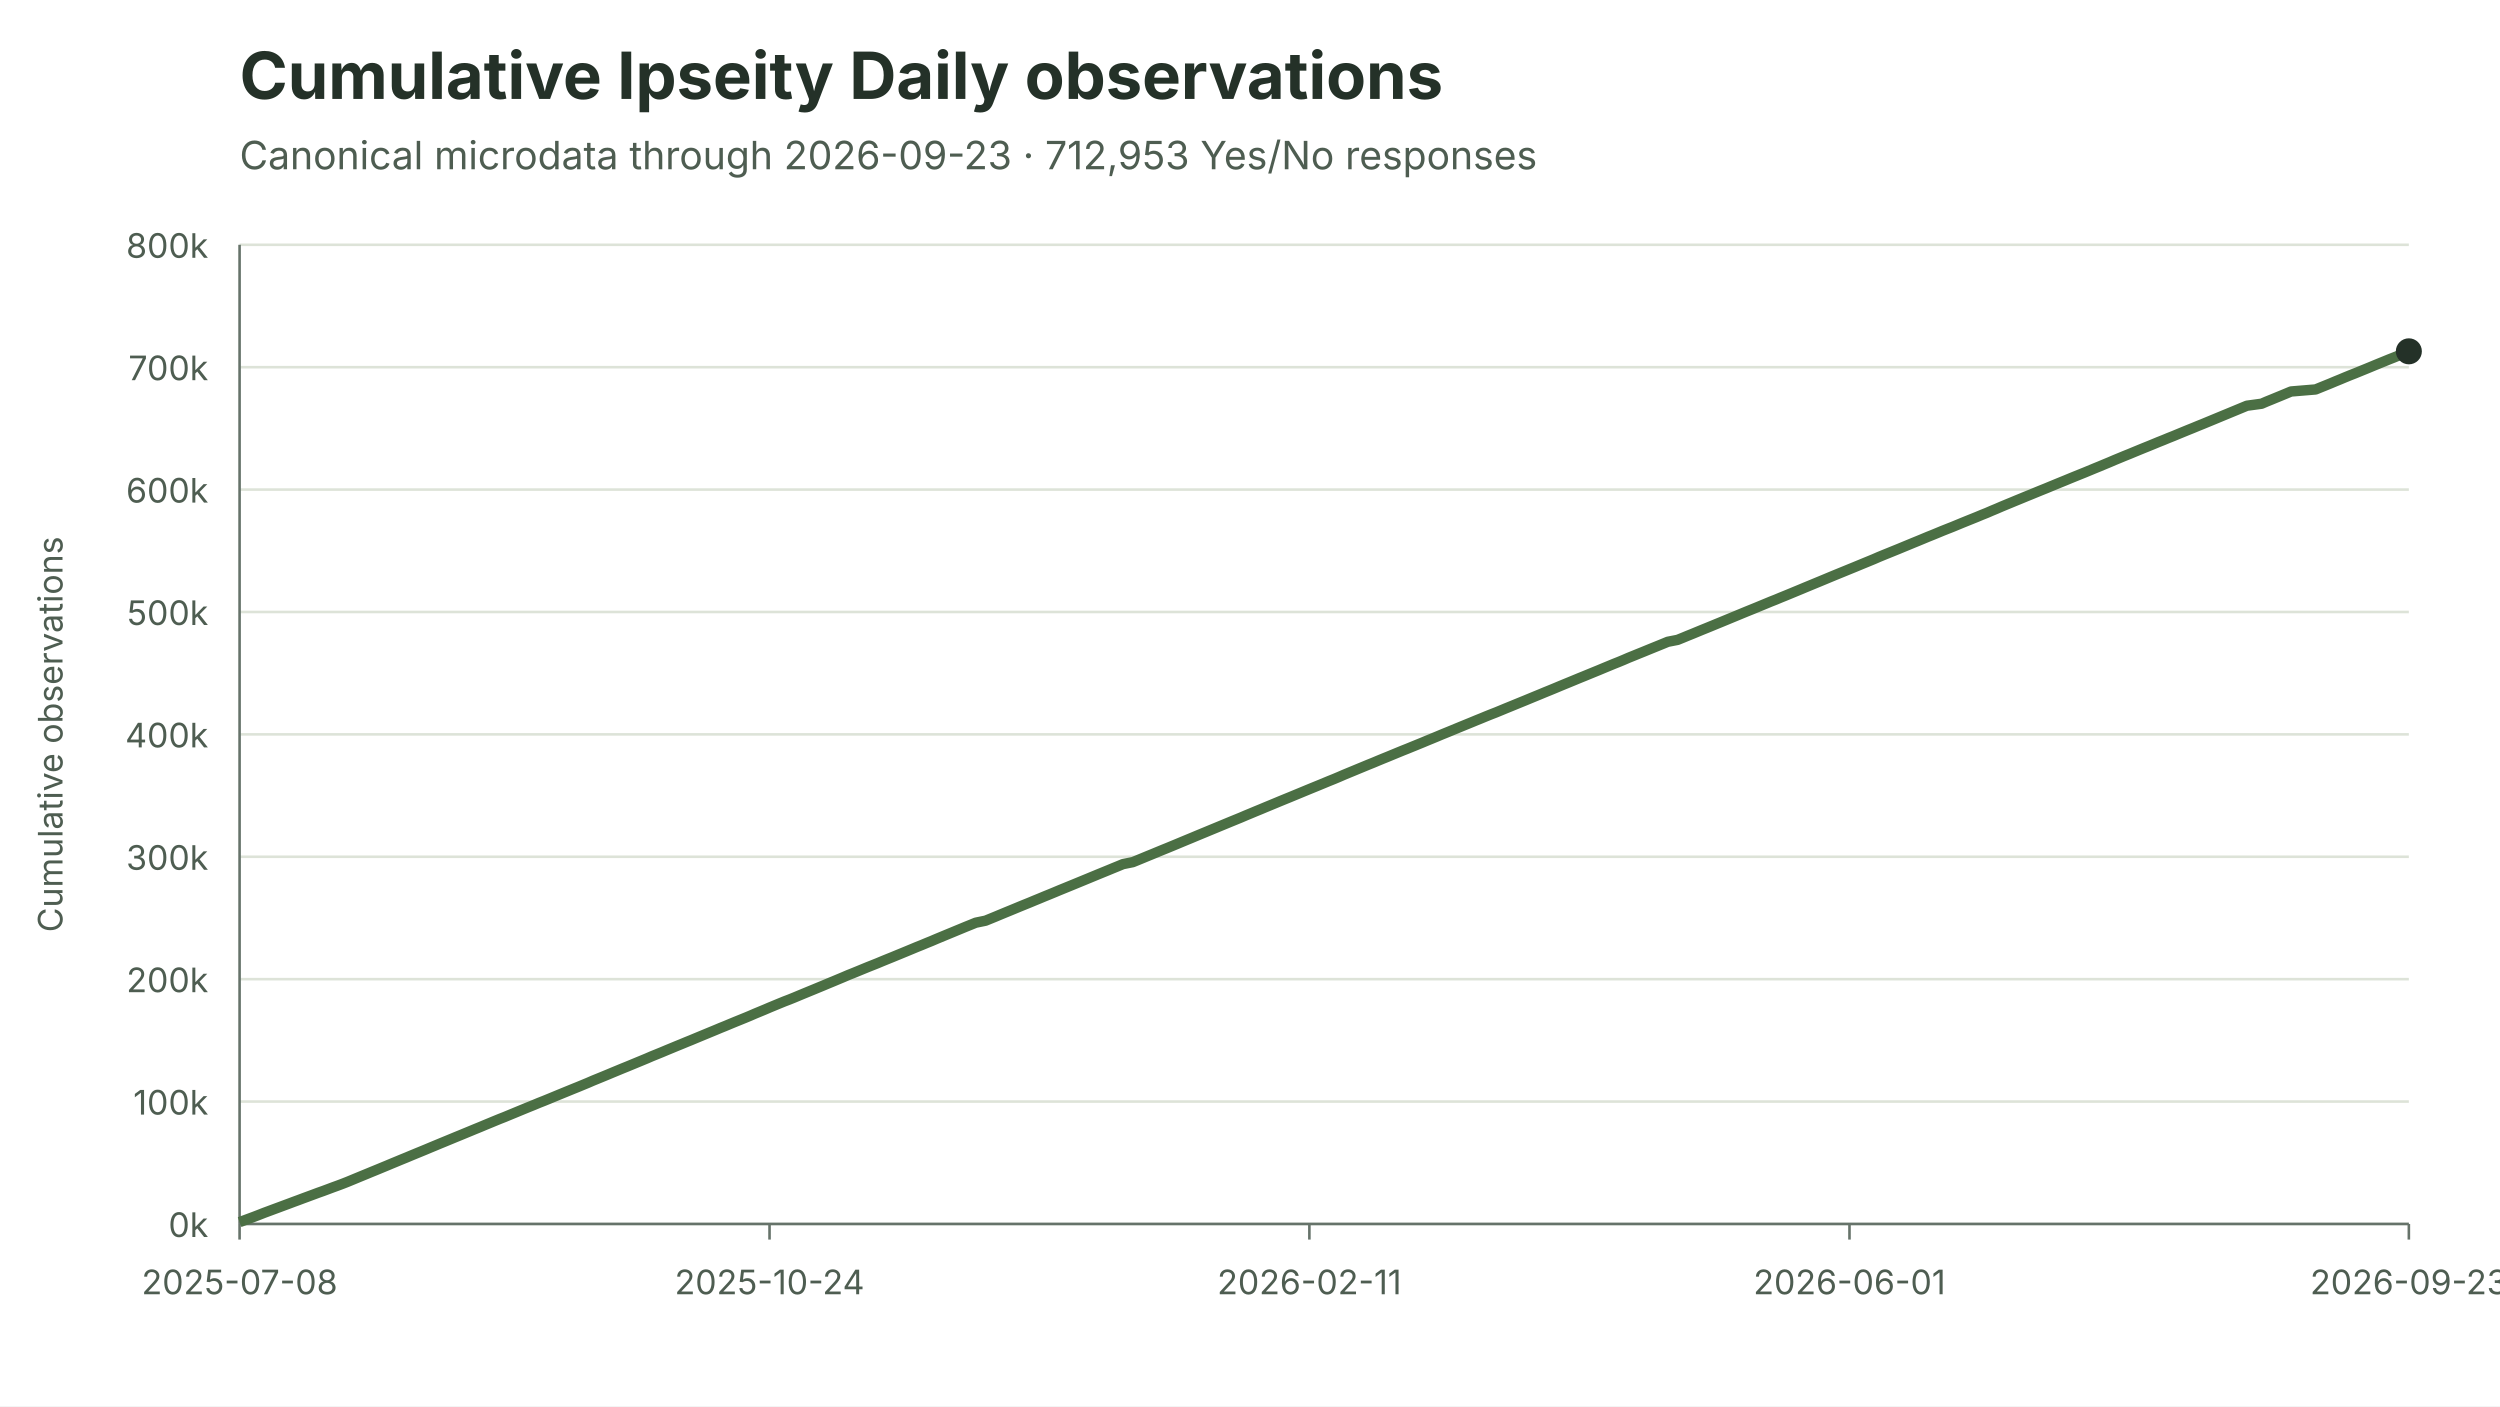
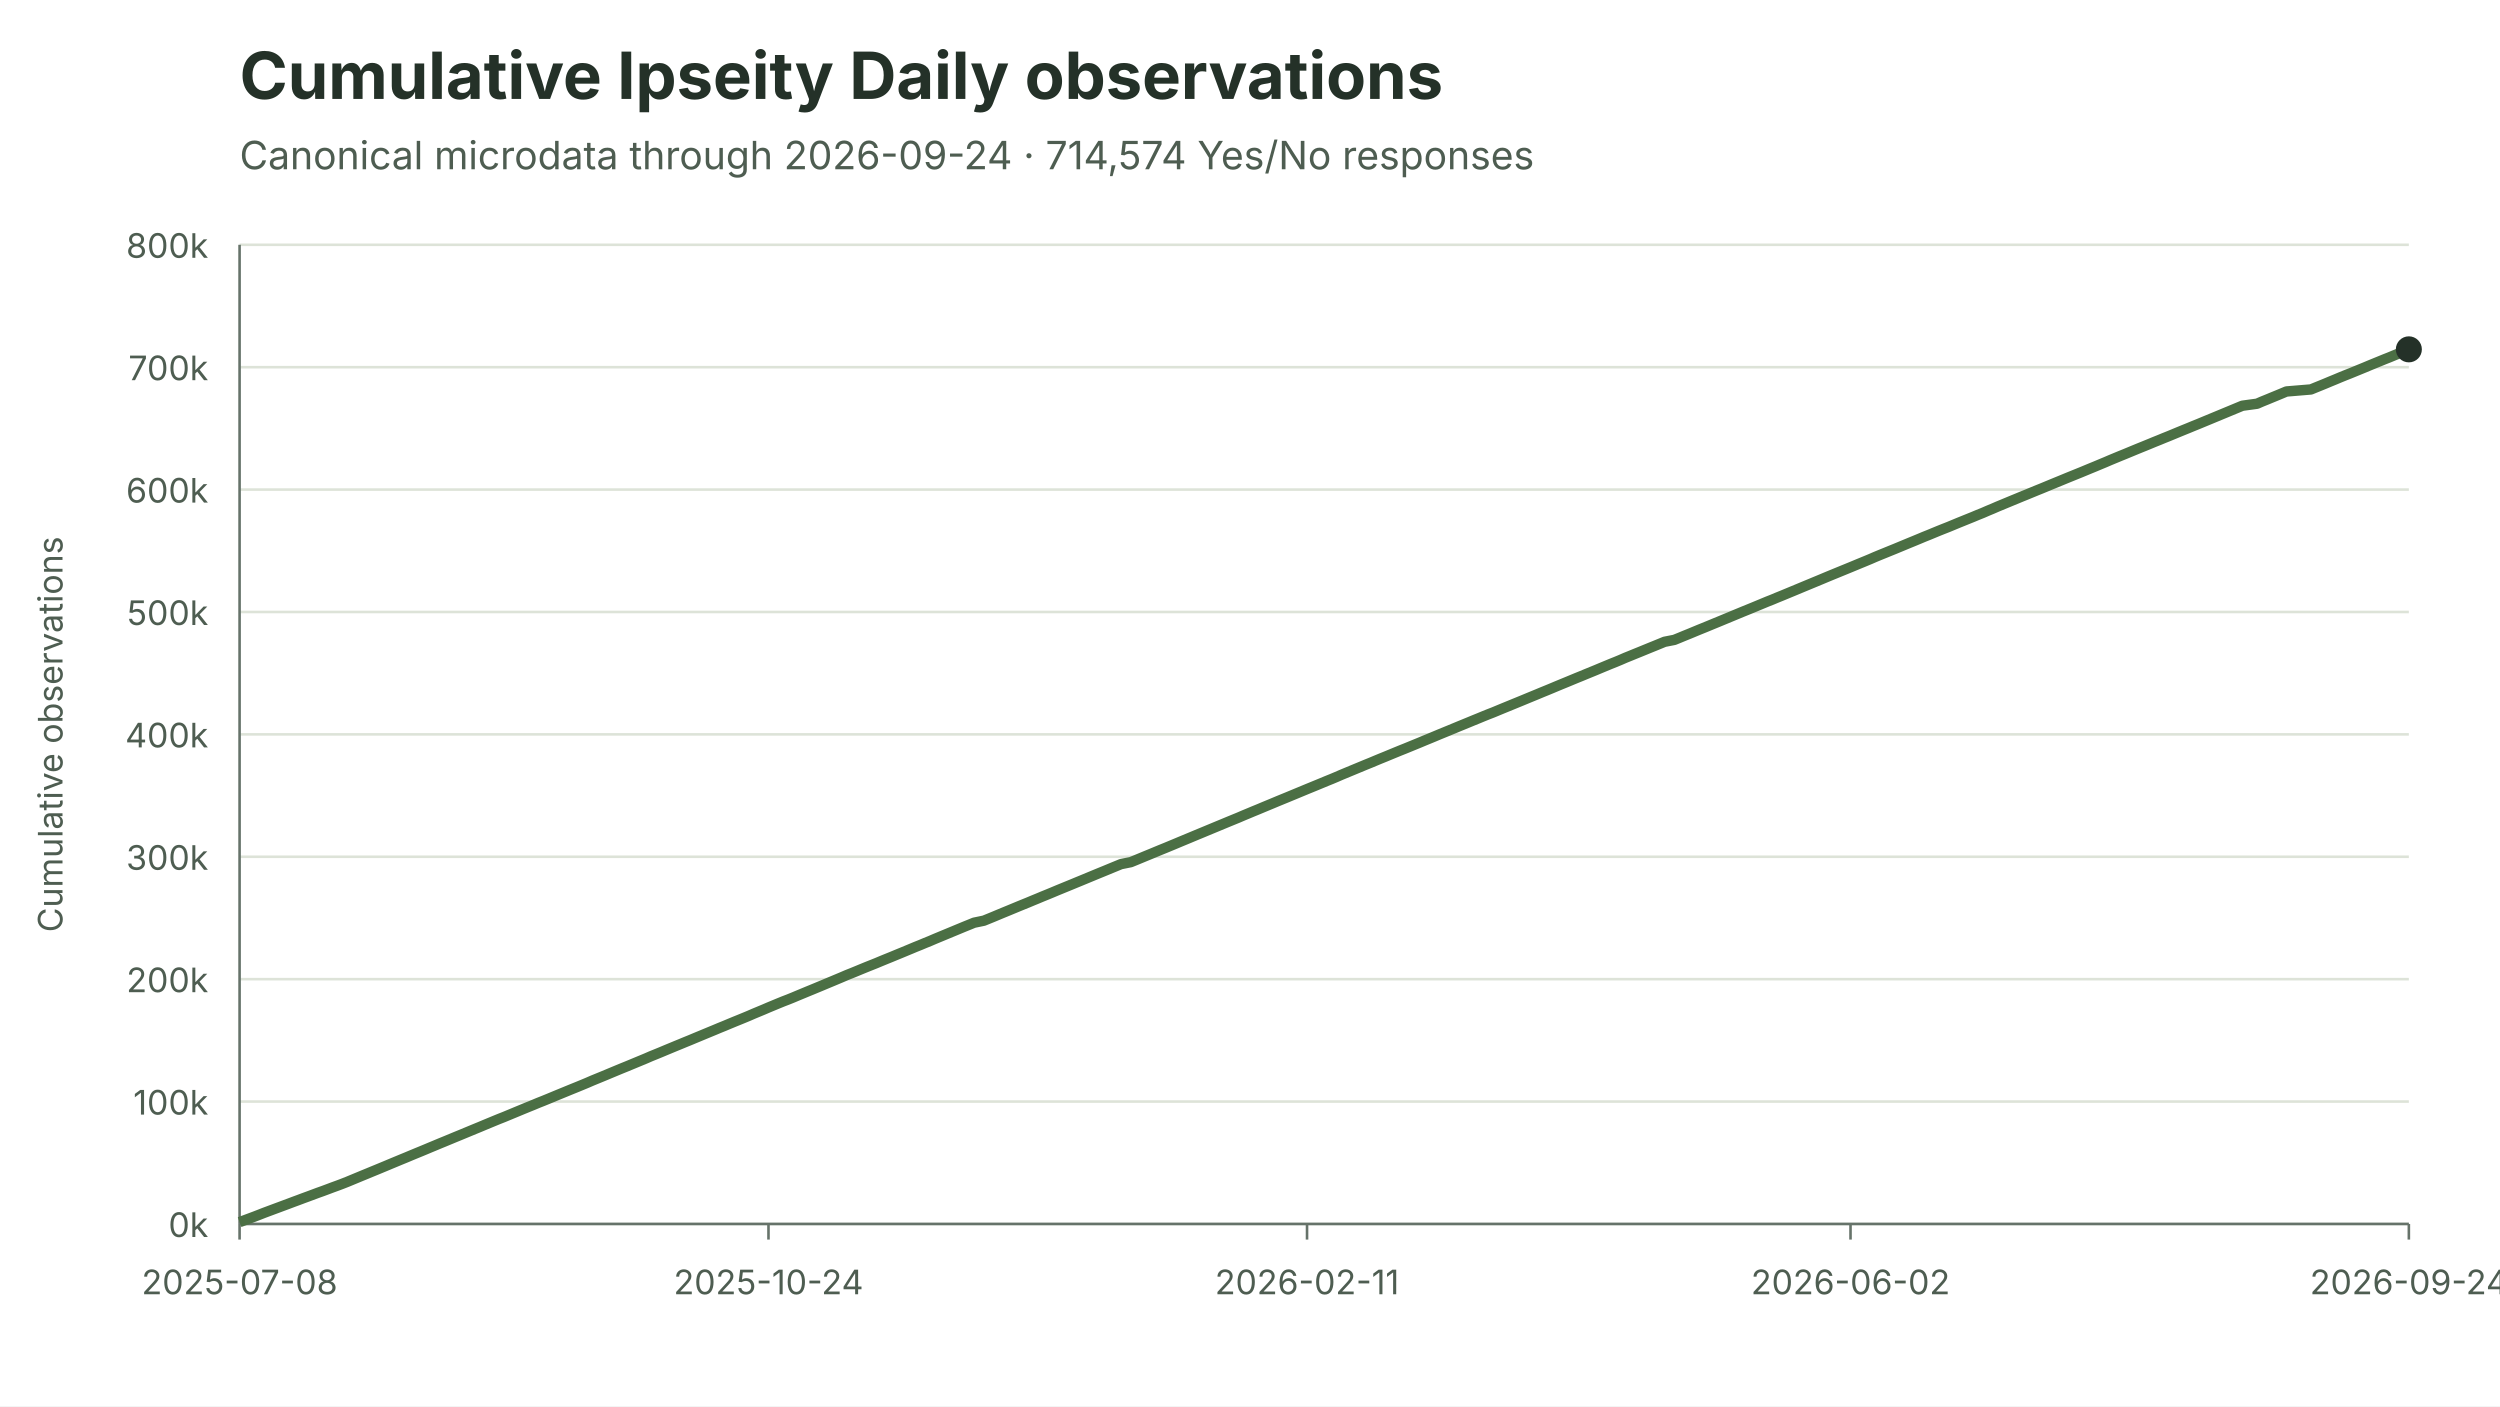
<svg xmlns="http://www.w3.org/2000/svg" width="960" height="540" viewBox="0 0 960 540" role="img" aria-labelledby="title desc">
  <rect width="960" height="540" fill="#ffffff" />
  <style>
    text { font-family: system-ui, -apple-system, sans-serif; fill: #243128; }
    .title { font-size: 25px; font-weight: 700; }
    .subtitle { font-size: 15px; fill: #4e5d51; }
    .axis { stroke: #66736a; stroke-width: 1; }
    .grid { stroke: #dde3d8; stroke-width: 1; }
    .tick { font-size: 13px; fill: #4e5d51; }
  </style>
  <text class="title" x="92" y="38">Cumulative Ipseity Daily observations</text>
-   <text class="subtitle" x="92" y="65">Canonical microdata through 2026-09-23 · 712,953 Yes/No responses</text>
+   <text class="subtitle" x="92" y="65">Canonical microdata through 2026-09-24 · 714,574 Yes/No responses</text>
  <line class="grid" x1="92" y1="470.0" x2="925" y2="470.0" />
  <text class="tick" text-anchor="end" x="80" y="475.0">0k</text>
  <line class="grid" x1="92" y1="423.0" x2="925" y2="423.0" />
  <text class="tick" text-anchor="end" x="80" y="428.0">100k</text>
  <line class="grid" x1="92" y1="376.0" x2="925" y2="376.0" />
  <text class="tick" text-anchor="end" x="80" y="381.0">200k</text>
  <line class="grid" x1="92" y1="329.0" x2="925" y2="329.0" />
  <text class="tick" text-anchor="end" x="80" y="334.0">300k</text>
  <line class="grid" x1="92" y1="282.0" x2="925" y2="282.0" />
  <text class="tick" text-anchor="end" x="80" y="287.0">400k</text>
  <line class="grid" x1="92" y1="235.0" x2="925" y2="235.0" />
  <text class="tick" text-anchor="end" x="80" y="240.0">500k</text>
  <line class="grid" x1="92" y1="188.0" x2="925" y2="188.0" />
  <text class="tick" text-anchor="end" x="80" y="193.0">600k</text>
  <line class="grid" x1="92" y1="141.0" x2="925" y2="141.0" />
  <text class="tick" text-anchor="end" x="80" y="146.0">700k</text>
  <line class="grid" x1="92" y1="94.0" x2="925" y2="94.0" />
  <text class="tick" text-anchor="end" x="80" y="99.0">800k</text>
  <line class="axis" x1="92.0" y1="470" x2="92.0" y2="476" />
  <text class="tick" text-anchor="middle" x="92.0" y="497">2025-07-08</text>
-   <line class="axis" x1="295.5" y1="470" x2="295.5" y2="476" />
-   <text class="tick" text-anchor="middle" x="295.5" y="497">2025-10-24</text>
-   <line class="axis" x1="502.8" y1="470" x2="502.8" y2="476" />
-   <text class="tick" text-anchor="middle" x="502.8" y="497">2026-02-11</text>
-   <line class="axis" x1="710.2" y1="470" x2="710.2" y2="476" />
-   <text class="tick" text-anchor="middle" x="710.2" y="497">2026-06-01</text>
+   <line class="axis" x1="295.1" y1="470" x2="295.1" y2="476" />
+   <text class="tick" text-anchor="middle" x="295.1" y="497">2025-10-24</text>
+   <line class="axis" x1="501.9" y1="470" x2="501.9" y2="476" />
+   <text class="tick" text-anchor="middle" x="501.9" y="497">2026-02-11</text>
+   <line class="axis" x1="710.6" y1="470" x2="710.6" y2="476" />
+   <text class="tick" text-anchor="middle" x="710.6" y="497">2026-06-02</text>
  <line class="axis" x1="925.0" y1="470" x2="925.0" y2="476" />
-   <text class="tick" text-anchor="middle" x="925.0" y="497">2026-09-23</text>
+   <text class="tick" text-anchor="middle" x="925.0" y="497">2026-09-24</text>
  <line class="axis" x1="92" y1="94" x2="92" y2="470" />
  <line class="axis" x1="92" y1="470" x2="925" y2="470" />
-   <polyline points="92.00,469.29 93.88,468.60 95.77,467.90 97.65,467.20 99.54,466.47 101.42,465.73 103.31,465.03 105.19,464.33 107.08,463.63 108.96,462.93 110.85,462.23 112.73,461.52 114.62,460.83 116.50,460.12 118.38,459.43 120.27,458.73 122.15,458.03 124.04,457.36 125.92,456.66 127.81,455.95 129.69,455.27 131.58,454.56 133.46,453.82 135.35,453.04 137.23,452.26 139.12,451.48 141.00,450.71 142.88,449.93 144.77,449.16 146.65,448.38 148.54,447.60 150.42,446.81 152.31,446.03 154.19,445.25 156.08,444.48 157.96,443.69 159.85,442.91 161.73,442.14 163.62,441.36 165.50,440.57 167.38,439.79 169.27,439.00 171.15,438.23 173.04,437.45 174.92,436.67 176.81,435.90 178.69,435.12 180.58,434.34 182.46,433.56 184.35,432.79 186.23,432.00 188.12,431.22 190.00,430.44 191.88,429.67 193.77,428.93 195.65,428.15 197.54,427.37 199.42,426.59 201.31,425.81 203.19,425.04 205.08,424.28 206.96,423.49 208.85,422.75 210.73,421.98 212.62,421.20 214.50,420.42 216.38,419.65 218.27,418.88 220.15,418.11 222.04,417.35 223.92,416.57 225.81,415.79 227.69,414.97 229.58,414.20 231.46,413.43 233.35,412.65 235.23,411.86 237.12,411.08 239.00,410.30 240.88,409.54 242.77,408.76 244.65,407.98 246.54,407.20 248.42,406.42 250.31,405.60 252.19,404.84 254.08,404.07 255.96,403.28 257.85,402.50 259.73,401.72 261.62,400.95 263.50,400.17 265.38,399.41 267.27,398.62 269.15,397.84 271.04,397.06 272.92,396.28 274.81,395.50 276.69,394.71 278.58,393.95 280.46,393.16 282.35,392.38 284.23,391.62 286.12,390.85 288.00,390.07 289.88,389.25 291.77,388.47 293.65,387.69 295.54,386.88 297.42,386.10 299.31,385.32 301.19,384.55 303.08,383.83 304.96,383.07 306.85,382.28 308.73,381.50 310.62,380.72 312.50,379.95 314.38,379.17 316.27,378.39 318.15,377.60 320.04,376.82 321.92,376.03 323.81,375.24 325.69,374.43 327.58,373.68 329.46,372.91 331.35,372.13 333.23,371.36 335.12,370.61 337.00,369.86 338.88,369.07 340.77,368.30 342.65,367.54 344.54,366.76 346.42,365.99 348.31,365.21 350.19,364.43 352.08,363.64 353.96,362.89 355.85,362.10 357.73,361.34 359.62,360.53 361.50,359.75 363.38,358.97 365.27,358.19 367.15,357.41 369.04,356.63 370.92,355.85 372.81,355.09 374.69,354.32 378.46,353.54 380.35,352.77 382.23,352.00 384.12,351.21 386.00,350.43 387.88,349.66 389.77,348.88 391.65,348.10 393.54,347.33 395.42,346.57 397.31,345.78 399.19,345.01 401.08,344.22 402.96,343.46 404.85,342.68 406.73,341.89 408.62,341.12 410.50,340.35 412.38,339.58 414.27,338.80 416.15,338.03 418.04,337.25 419.92,336.47 421.81,335.69 423.69,334.92 425.58,334.15 427.46,333.37 429.35,332.60 431.23,331.82 435.00,331.06 436.88,330.30 438.77,329.52 440.65,328.74 442.54,327.97 444.42,327.19 446.31,326.41 448.19,325.65 450.08,324.87 451.96,324.09 453.85,323.30 455.73,322.52 457.62,321.74 459.50,320.95 461.38,320.17 463.27,319.39 465.15,318.61 467.04,317.83 468.92,317.05 470.81,316.27 472.69,315.49 474.58,314.72 476.46,313.95 478.35,313.14 480.23,312.36 482.12,311.57 484.00,310.80 485.88,310.01 487.77,309.23 489.65,308.45 491.54,307.66 493.42,306.89 495.31,306.12 497.19,305.34 499.08,304.56 500.96,303.78 502.85,303.00 504.73,302.23 506.62,301.46 508.50,300.68 510.38,299.90 512.27,299.14 514.15,298.35 516.04,297.53 517.92,296.75 519.81,295.97 521.69,295.19 523.58,294.41 525.46,293.63 527.35,292.87 529.23,292.08 531.12,291.30 533.00,290.54 534.88,289.76 536.77,288.98 538.65,288.21 540.54,287.46 542.42,286.69 544.31,285.92 546.19,285.15 548.08,284.36 549.96,283.59 551.85,282.81 553.73,282.02 555.62,281.25 557.50,280.48 559.38,279.70 561.27,278.92 565.04,277.38 566.92,276.60 568.81,275.84 570.69,275.06 572.58,274.30 574.46,273.57 576.35,272.79 578.23,272.01 580.12,271.24 582.00,270.47 583.88,269.70 585.77,268.93 587.65,268.15 589.54,267.37 591.42,266.60 593.31,265.81 595.19,265.05 597.08,264.27 598.96,263.48 600.85,262.70 602.73,261.93 604.62,261.15 606.50,260.37 608.38,259.61 610.27,258.83 612.15,258.06 614.04,257.29 615.92,256.50 617.81,255.72 619.69,254.94 621.58,254.19 623.46,253.41 625.35,252.59 627.23,251.83 629.12,251.06 631.00,250.30 632.88,249.53 634.77,248.76 636.65,248.00 638.54,247.23 640.42,246.45 644.19,245.71 646.08,244.95 647.96,244.17 649.85,243.41 651.73,242.63 653.62,241.85 655.50,241.09 657.38,240.32 659.27,239.54 661.15,238.77 663.04,237.99 664.92,237.21 666.81,236.43 668.69,235.65 670.58,234.87 672.46,234.11 674.35,233.34 676.23,232.56 678.12,231.78 680.00,231.00 681.88,230.26 683.77,229.47 685.65,228.71 687.54,227.93 689.42,227.15 691.31,226.37 693.19,225.58 695.08,224.80 696.96,224.02 698.85,223.24 700.73,222.46 702.62,221.67 704.50,220.89 706.38,220.12 708.27,219.35 710.15,218.58 712.04,217.81 713.92,217.03 715.81,216.25 717.69,215.48 719.58,214.70 721.46,213.88 723.35,213.10 725.23,212.34 727.12,211.57 729.00,210.81 730.88,210.03 732.77,209.25 734.65,208.47 736.54,207.70 738.42,206.92 740.31,206.13 742.19,205.38 744.08,204.60 745.96,203.82 747.85,203.07 749.73,202.33 751.62,201.55 753.50,200.77 755.38,200.01 757.27,199.25 759.15,198.49 761.04,197.70 762.92,196.95 764.81,196.13 766.69,195.35 768.58,194.53 770.46,193.75 772.35,192.97 774.23,192.19 776.12,191.42 778.00,190.64 779.88,189.88 781.77,189.10 783.65,188.33 785.54,187.57 787.42,186.79 789.31,186.01 791.19,185.24 793.08,184.47 794.96,183.69 796.85,182.92 798.73,182.16 800.62,181.40 802.50,180.62 804.38,179.84 806.27,179.07 808.15,178.28 810.04,177.50 811.92,176.69 813.81,175.91 815.69,175.13 817.58,174.37 819.46,173.59 821.35,172.81 823.23,172.04 825.12,171.28 827.00,170.51 828.88,169.73 830.77,168.98 832.65,168.20 834.54,167.45 836.42,166.67 838.31,165.89 840.19,165.12 842.08,164.36 843.96,163.58 845.85,162.82 847.73,162.04 849.62,161.26 851.50,160.48 853.38,159.70 855.27,158.92 857.15,158.14 859.04,157.36 860.92,156.58 862.81,155.80 868.46,155.03 870.35,154.21 872.23,153.45 874.12,152.67 876.00,151.90 877.88,151.12 879.77,150.33 889.19,149.55 891.08,148.78 892.96,148.02 894.85,147.25 896.73,146.46 898.62,145.69 900.50,144.90 902.38,144.13 904.27,143.39 906.15,142.62 908.04,141.85 909.92,141.08 911.81,140.29 913.69,139.52 915.58,138.75 917.46,137.98 919.35,137.24 921.23,136.46 923.12,135.68 925.00,134.91" fill="none" stroke="#4B6F44" stroke-width="4" stroke-linejoin="round" />
-   <circle cx="925.00" cy="134.91" r="5" fill="#243128" />
+   <polyline points="92.00,469.29 93.88,468.60 95.76,467.90 97.64,467.20 99.52,466.47 101.40,465.73 103.28,465.03 105.16,464.33 107.04,463.63 108.92,462.93 110.80,462.23 112.68,461.52 114.56,460.83 116.44,460.12 118.33,459.43 120.21,458.73 122.09,458.03 123.97,457.36 125.85,456.66 127.73,455.95 129.61,455.27 131.49,454.56 133.37,453.82 135.25,453.04 137.13,452.26 139.01,451.48 140.89,450.71 142.77,449.93 144.65,449.16 146.53,448.38 148.41,447.60 150.29,446.81 152.17,446.03 154.05,445.25 155.93,444.48 157.81,443.69 159.69,442.91 161.57,442.14 163.45,441.36 165.33,440.57 167.21,439.79 169.09,439.00 170.98,438.23 172.86,437.45 174.74,436.67 176.62,435.90 178.50,435.12 180.38,434.34 182.26,433.56 184.14,432.79 186.02,432.00 187.90,431.22 189.78,430.44 191.66,429.67 193.54,428.93 195.42,428.15 197.30,427.37 199.18,426.59 201.06,425.81 202.94,425.04 204.82,424.28 206.70,423.49 208.58,422.75 210.46,421.98 212.34,421.20 214.22,420.42 216.10,419.65 217.98,418.88 219.86,418.11 221.74,417.35 223.63,416.57 225.51,415.79 227.39,414.97 229.27,414.20 231.15,413.43 233.03,412.65 234.91,411.86 236.79,411.08 238.67,410.30 240.55,409.54 242.43,408.76 244.31,407.98 246.19,407.20 248.07,406.42 249.95,405.60 251.83,404.84 253.71,404.07 255.59,403.28 257.47,402.50 259.35,401.72 261.23,400.95 263.11,400.17 264.99,399.41 266.87,398.62 268.75,397.84 270.63,397.06 272.51,396.28 274.40,395.50 276.28,394.71 278.16,393.95 280.04,393.16 281.92,392.38 283.80,391.62 285.68,390.85 287.56,390.07 289.44,389.25 291.32,388.47 293.20,387.69 295.08,386.88 296.96,386.10 298.84,385.32 300.72,384.55 302.60,383.83 304.48,383.07 306.36,382.28 308.24,381.50 310.12,380.72 312.00,379.95 313.88,379.17 315.76,378.39 317.64,377.60 319.52,376.82 321.40,376.03 323.28,375.24 325.16,374.43 327.05,373.68 328.93,372.91 330.81,372.13 332.69,371.36 334.57,370.61 336.45,369.86 338.33,369.07 340.21,368.30 342.09,367.54 343.97,366.76 345.85,365.99 347.73,365.21 349.61,364.43 351.49,363.64 353.37,362.89 355.25,362.10 357.13,361.34 359.01,360.53 360.89,359.75 362.77,358.97 364.65,358.19 366.53,357.41 368.41,356.63 370.29,355.85 372.17,355.09 374.05,354.32 377.81,353.54 379.70,352.77 381.58,352.00 383.46,351.21 385.34,350.43 387.22,349.66 389.10,348.88 390.98,348.10 392.86,347.33 394.74,346.57 396.62,345.78 398.50,345.01 400.38,344.22 402.26,343.46 404.14,342.68 406.02,341.89 407.90,341.12 409.78,340.35 411.66,339.58 413.54,338.80 415.42,338.03 417.30,337.25 419.18,336.47 421.06,335.69 422.94,334.92 424.82,334.15 426.70,333.37 428.58,332.60 430.47,331.82 434.23,331.06 436.11,330.30 437.99,329.52 439.87,328.74 441.75,327.97 443.63,327.19 445.51,326.41 447.39,325.65 449.27,324.87 451.15,324.09 453.03,323.30 454.91,322.52 456.79,321.74 458.67,320.95 460.55,320.17 462.43,319.39 464.31,318.61 466.19,317.83 468.07,317.05 469.95,316.27 471.83,315.49 473.71,314.72 475.59,313.95 477.47,313.14 479.35,312.36 481.23,311.57 483.12,310.80 485.00,310.01 486.88,309.23 488.76,308.45 490.64,307.66 492.52,306.89 494.40,306.12 496.28,305.34 498.16,304.56 500.04,303.78 501.92,303.00 503.80,302.23 505.68,301.46 507.56,300.68 509.44,299.90 511.32,299.14 513.20,298.35 515.08,297.53 516.96,296.75 518.84,295.97 520.72,295.19 522.60,294.41 524.48,293.63 526.36,292.87 528.24,292.08 530.12,291.30 532.00,290.54 533.88,289.76 535.77,288.98 537.65,288.21 539.53,287.46 541.41,286.69 543.29,285.92 545.17,285.15 547.05,284.36 548.93,283.59 550.81,282.81 552.69,282.02 554.57,281.25 556.45,280.48 558.33,279.70 560.21,278.92 563.97,277.38 565.85,276.60 567.73,275.84 569.61,275.06 571.49,274.30 573.37,273.57 575.25,272.79 577.13,272.01 579.01,271.24 580.89,270.47 582.77,269.70 584.65,268.93 586.53,268.15 588.42,267.37 590.30,266.60 592.18,265.81 594.06,265.05 595.94,264.27 597.82,263.48 599.70,262.70 601.58,261.93 603.46,261.15 605.34,260.37 607.22,259.61 609.10,258.83 610.98,258.06 612.86,257.29 614.74,256.50 616.62,255.72 618.50,254.94 620.38,254.19 622.26,253.41 624.14,252.59 626.02,251.83 627.90,251.06 629.78,250.30 631.66,249.53 633.54,248.76 635.42,248.00 637.30,247.23 639.19,246.45 642.95,245.71 644.83,244.95 646.71,244.17 648.59,243.41 650.47,242.63 652.35,241.85 654.23,241.09 656.11,240.32 657.99,239.54 659.87,238.77 661.75,237.99 663.63,237.21 665.51,236.43 667.39,235.65 669.27,234.87 671.15,234.11 673.03,233.34 674.91,232.56 676.79,231.78 678.67,231.00 680.55,230.26 682.43,229.47 684.31,228.71 686.19,227.93 688.07,227.15 689.95,226.37 691.84,225.58 693.72,224.80 695.60,224.02 697.48,223.24 699.36,222.46 701.24,221.67 703.12,220.89 705.00,220.12 706.88,219.35 708.76,218.58 710.64,217.81 712.52,217.03 714.40,216.25 716.28,215.48 718.16,214.70 720.04,213.88 721.92,213.10 723.80,212.34 725.68,211.57 727.56,210.81 729.44,210.03 731.32,209.25 733.20,208.47 735.08,207.70 736.96,206.92 738.84,206.13 740.72,205.38 742.60,204.60 744.49,203.82 746.37,203.07 748.25,202.33 750.13,201.55 752.01,200.77 753.89,200.01 755.77,199.25 757.65,198.49 759.53,197.70 761.41,196.95 763.29,196.13 765.17,195.35 767.05,194.53 768.93,193.75 770.81,192.97 772.69,192.19 774.57,191.42 776.45,190.64 778.33,189.88 780.21,189.10 782.09,188.33 783.97,187.57 785.85,186.79 787.73,186.01 789.61,185.24 791.49,184.47 793.37,183.69 795.26,182.92 797.14,182.16 799.02,181.40 800.90,180.62 802.78,179.84 804.66,179.07 806.54,178.28 808.42,177.50 810.30,176.69 812.18,175.91 814.06,175.13 815.94,174.37 817.82,173.59 819.70,172.81 821.58,172.04 823.46,171.28 825.34,170.51 827.22,169.73 829.10,168.98 830.98,168.20 832.86,167.45 834.74,166.67 836.62,165.89 838.50,165.12 840.38,164.36 842.26,163.58 844.14,162.82 846.02,162.04 847.91,161.26 849.79,160.48 851.67,159.70 853.55,158.92 855.43,158.14 857.31,157.36 859.19,156.58 861.07,155.80 866.71,155.03 868.59,154.21 870.47,153.45 872.35,152.67 874.23,151.90 876.11,151.12 877.99,150.33 887.39,149.55 889.27,148.78 891.15,148.02 893.03,147.25 894.91,146.46 896.79,145.69 898.67,144.90 900.56,144.13 902.44,143.39 904.32,142.62 906.20,141.85 908.08,141.08 909.96,140.29 911.84,139.52 913.72,138.75 915.60,137.98 917.48,137.24 919.36,136.46 921.24,135.68 923.12,134.91 925.00,134.15" fill="none" stroke="#4B6F44" stroke-width="4" stroke-linejoin="round" />
+   <circle cx="925.00" cy="134.15" r="5" fill="#243128" />
  <text class="tick" transform="translate(24 282.0) rotate(-90)" text-anchor="middle">Cumulative observations</text>
</svg>
